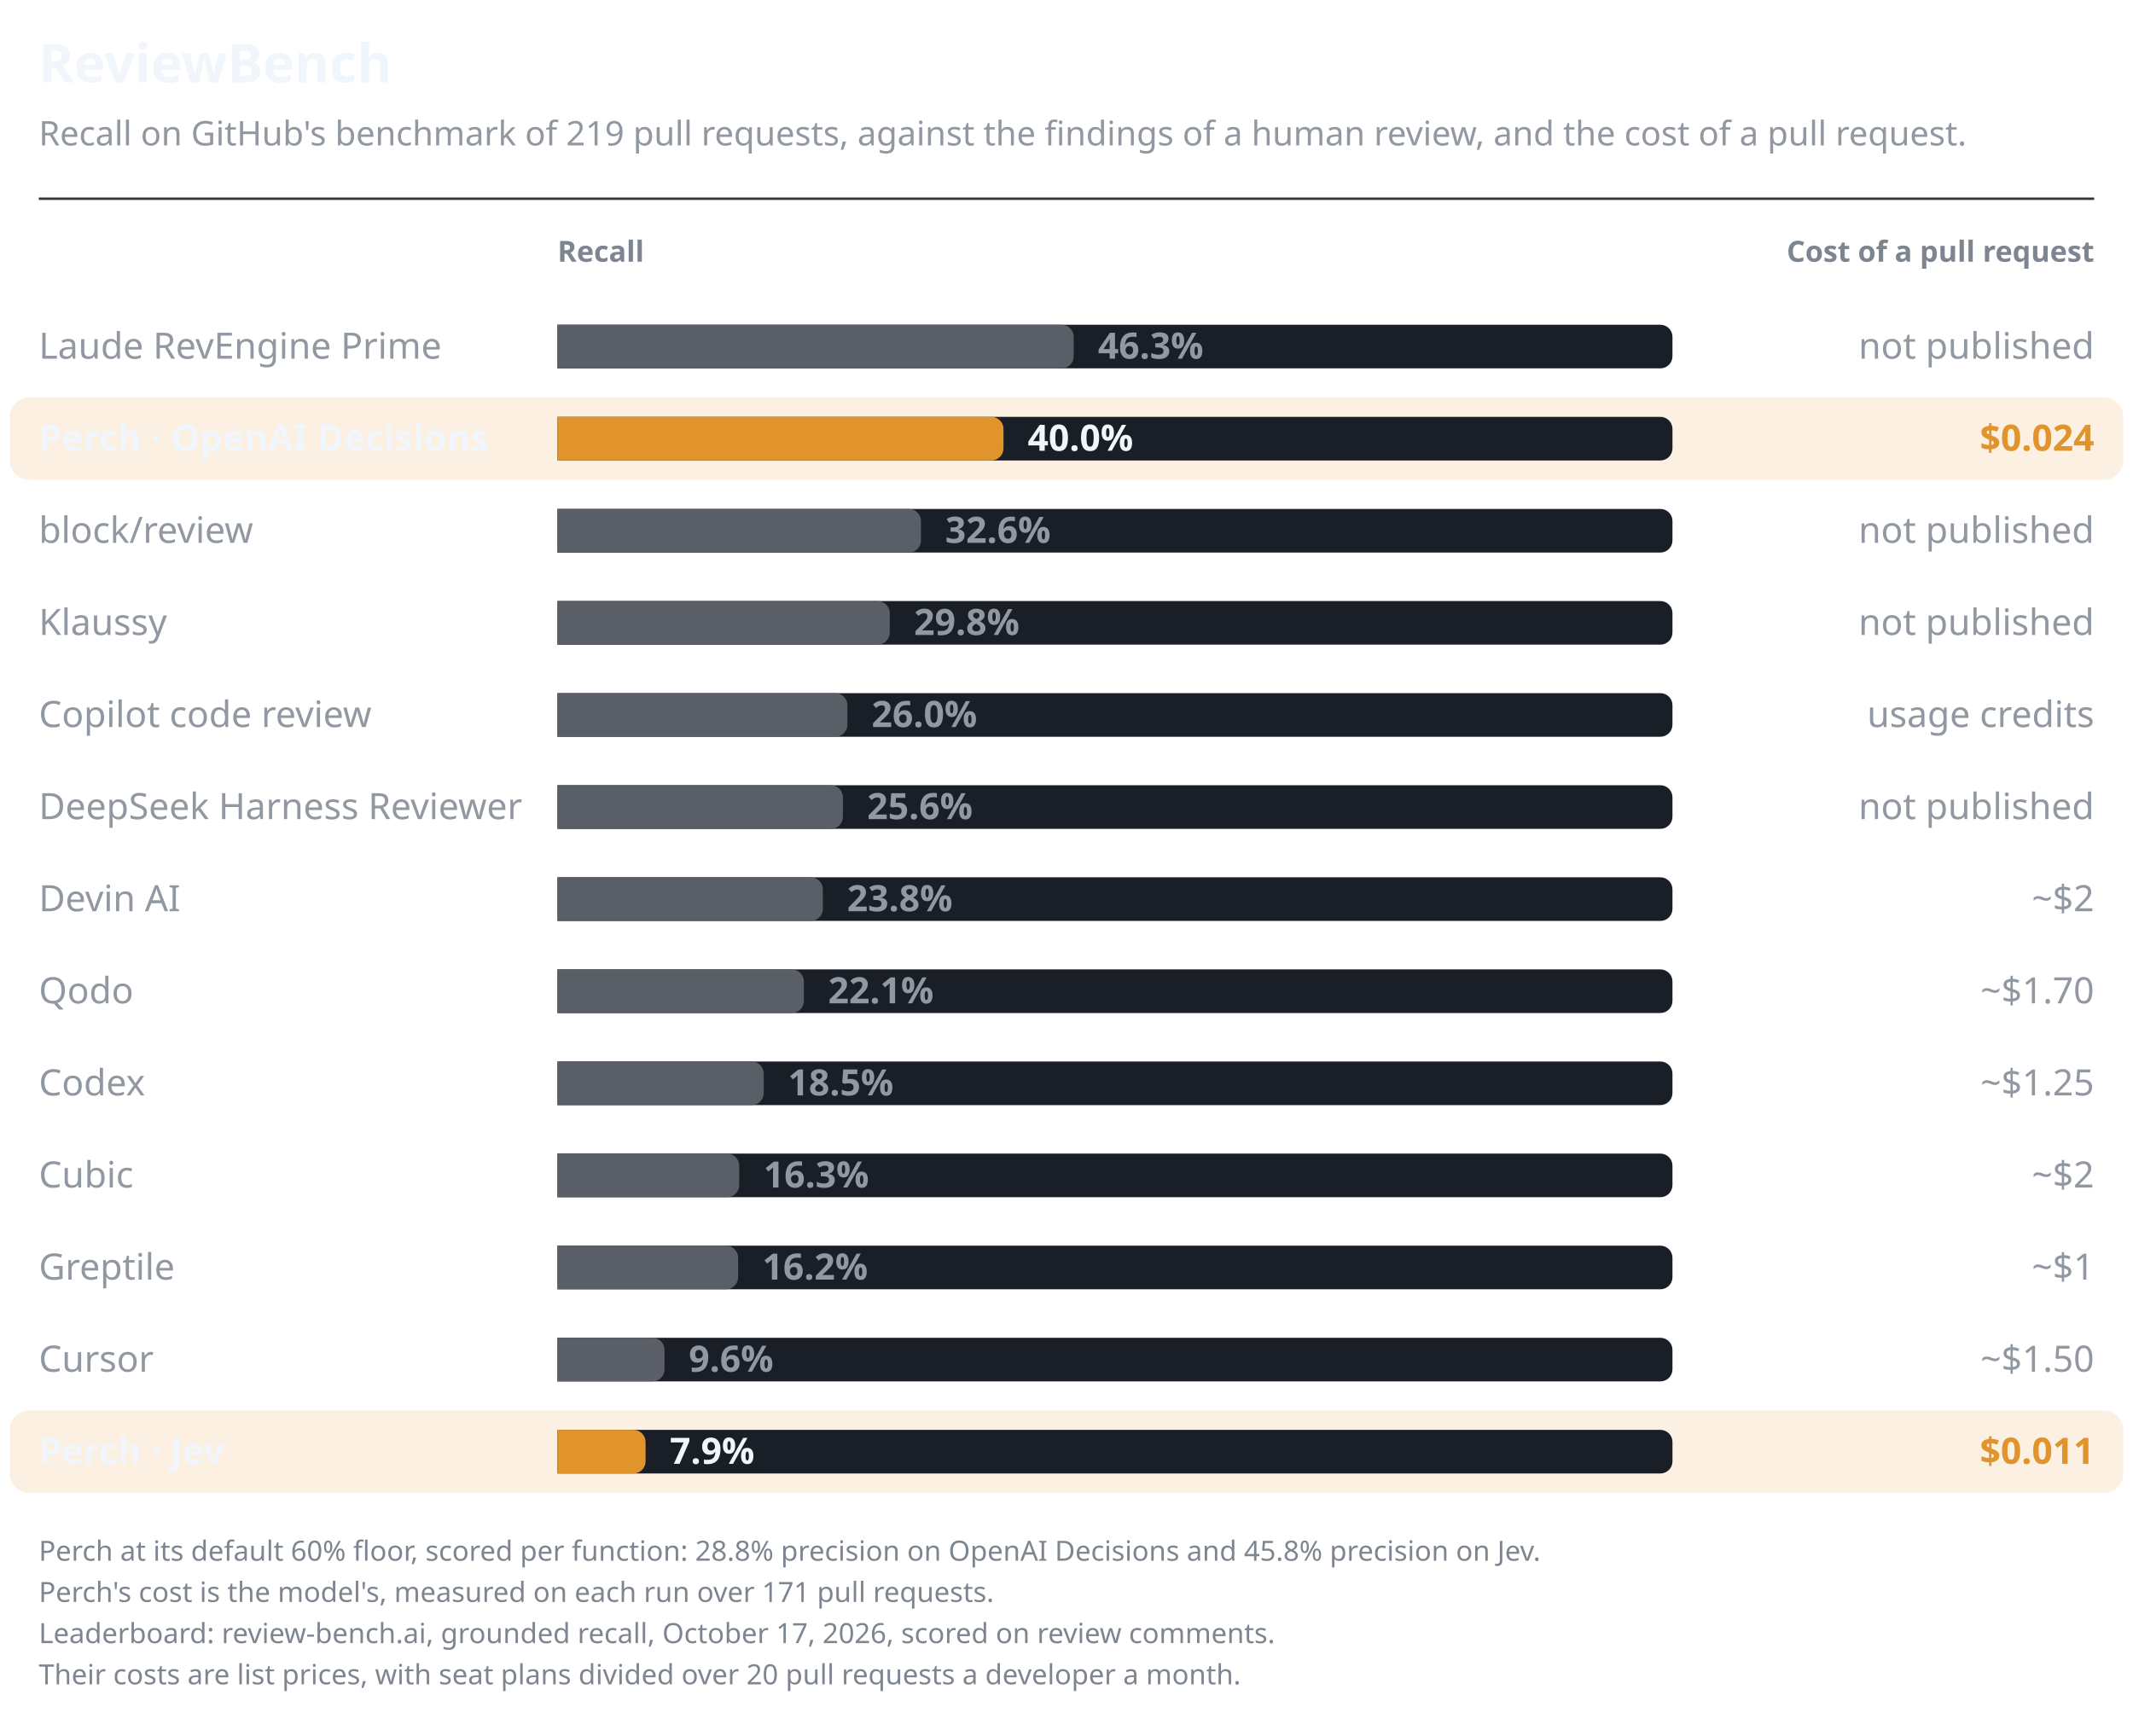
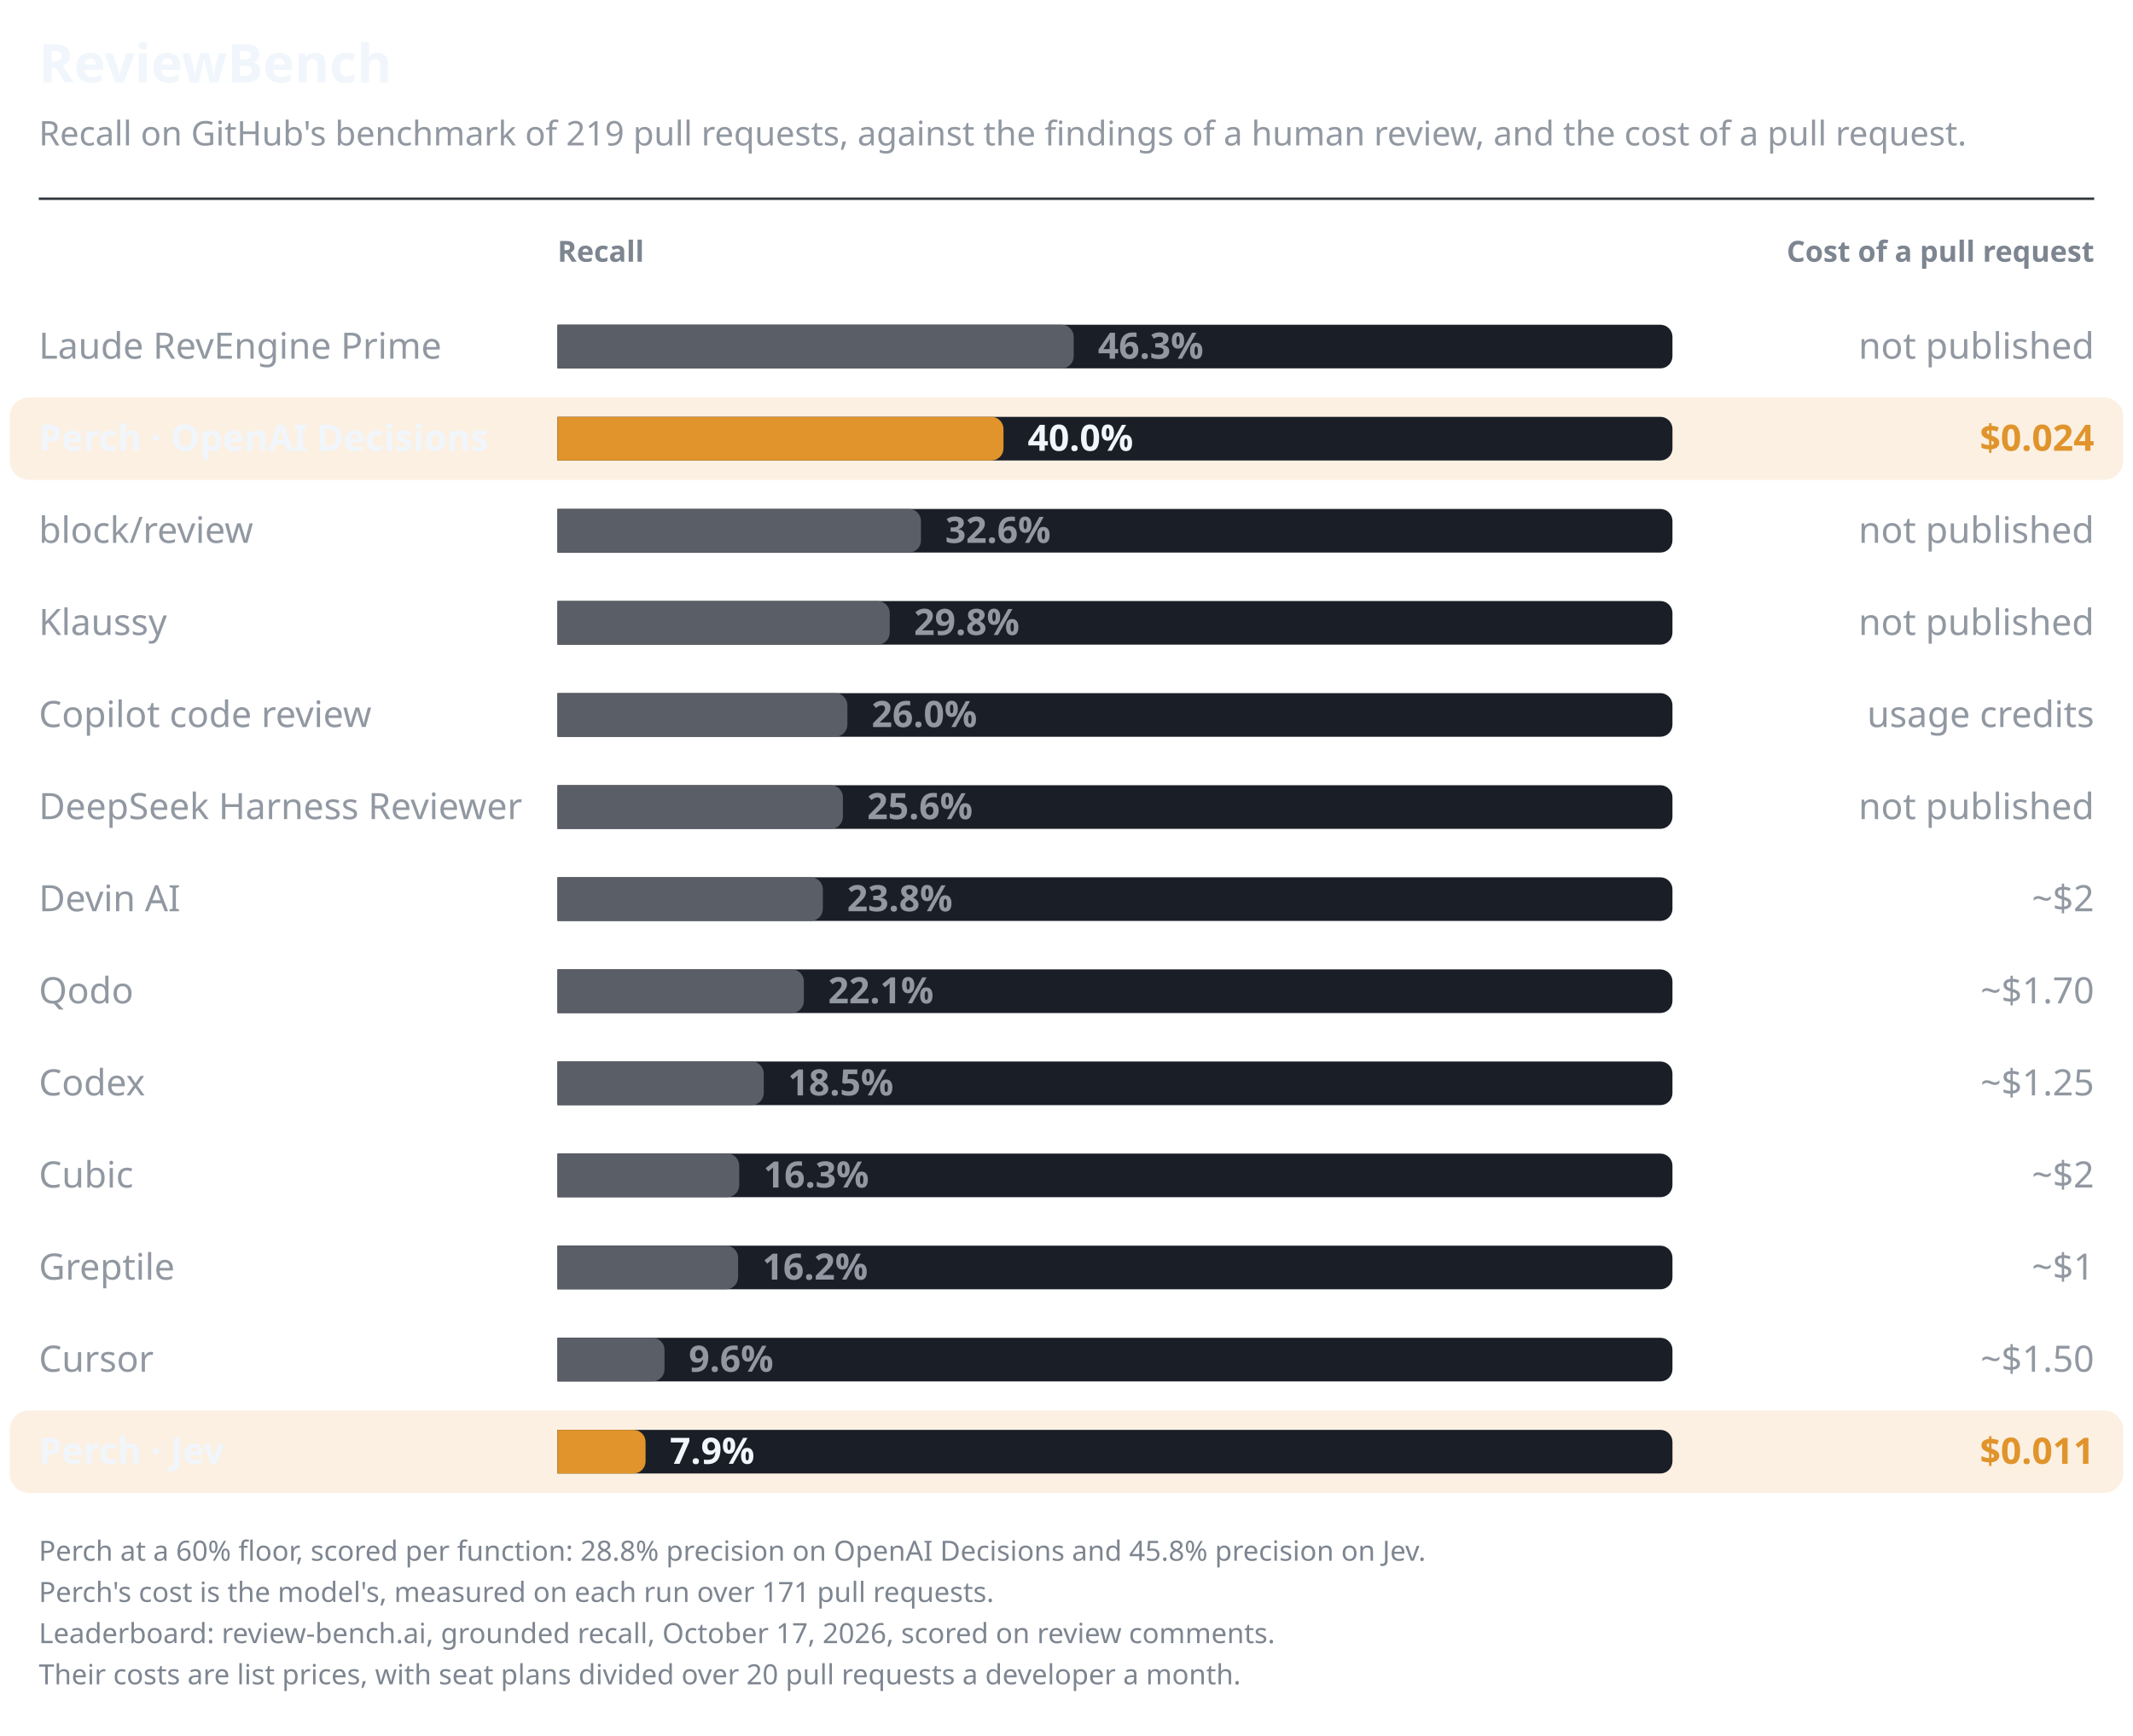
<svg xmlns="http://www.w3.org/2000/svg" width="880" height="716" viewBox="0 0 880 716" role="img" aria-labelledby="title desc">
  <style>text{font-family:-apple-system, BlinkMacSystemFont, 'Segoe UI', 'Noto Sans', Helvetica, Arial, sans-serif}.n{font-variant-numeric:tabular-nums}</style>
  <text x="16" y="34" font-size="22" font-weight="700" fill="#f0f6fc">ReviewBench</text>
  <text x="16" y="60" font-size="14" fill="#9198a1">Recall on GitHub's benchmark of 219 pull requests, against the findings of a human review, and the cost of a pull request.</text>
  <line x1="16" y1="82" x2="864" y2="82" stroke="#30363d" stroke-width="1" />
  <text x="230" y="108" font-size="12" font-weight="600" fill="#7d8590">Recall</text>
  <text x="864" y="108" font-size="12" font-weight="600" text-anchor="end" fill="#7d8590">Cost of a pull request</text>
  <text x="16" y="148" font-size="15" fill="#9198a1">Laude RevEngine Prime</text>
  <path d="M230,134h455a5,5 0 0 1 5,5v8a5,5 0 0 1 -5,5h-455z" fill="#1a1f27" />
  <path d="M230,134h207.98a5,5 0 0 1 5,5v8a5,5 0 0 1 -5,5h-207.98z" fill="#5a5e66" />
  <text class="n" x="452.98" y="148" font-size="15" font-weight="600" fill="#9198a1">46.3%</text>
  <text class="n" x="864" y="148" font-size="15" text-anchor="end" font-weight="400" fill="#9198a1">not published</text>
  <rect x="4" y="164" width="872" height="34" rx="8" fill="#e0942b" fill-opacity="0.14" />
  <text x="16" y="186" font-size="15" font-weight="700" fill="#f0f6fc">Perch · OpenAI Decisions</text>
  <path d="M230,172h455a5,5 0 0 1 5,5v8a5,5 0 0 1 -5,5h-455z" fill="#1a1f27" />
  <path d="M230,172h179a5,5 0 0 1 5,5v8a5,5 0 0 1 -5,5h-179z" fill="#e0942b" />
  <text class="n" x="424" y="186" font-size="15" font-weight="700" fill="#f0f6fc">40.0%</text>
  <text class="n" x="864" y="186" font-size="15" text-anchor="end" font-weight="700" fill="#e0942b">$0.024</text>
  <text x="16" y="224" font-size="15" fill="#9198a1">block/review</text>
  <path d="M230,210h455a5,5 0 0 1 5,5v8a5,5 0 0 1 -5,5h-455z" fill="#1a1f27" />
  <path d="M230,210h144.96a5,5 0 0 1 5,5v8a5,5 0 0 1 -5,5h-144.96z" fill="#5a5e66" />
  <text class="n" x="389.96" y="224" font-size="15" font-weight="600" fill="#9198a1">32.6%</text>
  <text class="n" x="864" y="224" font-size="15" text-anchor="end" font-weight="400" fill="#9198a1">not published</text>
  <text x="16" y="262" font-size="15" fill="#9198a1">Klaussy</text>
  <path d="M230,248h455a5,5 0 0 1 5,5v8a5,5 0 0 1 -5,5h-455z" fill="#1a1f27" />
  <path d="M230,248h132.08a5,5 0 0 1 5,5v8a5,5 0 0 1 -5,5h-132.08z" fill="#5a5e66" />
  <text class="n" x="377.08" y="262" font-size="15" font-weight="600" fill="#9198a1">29.8%</text>
  <text class="n" x="864" y="262" font-size="15" text-anchor="end" font-weight="400" fill="#9198a1">not published</text>
  <text x="16" y="300" font-size="15" fill="#9198a1">Copilot code review</text>
  <path d="M230,286h455a5,5 0 0 1 5,5v8a5,5 0 0 1 -5,5h-455z" fill="#1a1f27" />
  <path d="M230,286h114.6a5,5 0 0 1 5,5v8a5,5 0 0 1 -5,5h-114.6z" fill="#5a5e66" />
  <text class="n" x="359.6" y="300" font-size="15" font-weight="600" fill="#9198a1">26.0%</text>
  <text class="n" x="864" y="300" font-size="15" text-anchor="end" font-weight="400" fill="#9198a1">usage credits</text>
  <text x="16" y="338" font-size="15" fill="#9198a1">DeepSeek Harness Reviewer</text>
  <path d="M230,324h455a5,5 0 0 1 5,5v8a5,5 0 0 1 -5,5h-455z" fill="#1a1f27" />
  <path d="M230,324h112.76a5,5 0 0 1 5,5v8a5,5 0 0 1 -5,5h-112.76z" fill="#5a5e66" />
  <text class="n" x="357.76" y="338" font-size="15" font-weight="600" fill="#9198a1">25.6%</text>
  <text class="n" x="864" y="338" font-size="15" text-anchor="end" font-weight="400" fill="#9198a1">not published</text>
  <text x="16" y="376" font-size="15" fill="#9198a1">Devin AI</text>
  <path d="M230,362h455a5,5 0 0 1 5,5v8a5,5 0 0 1 -5,5h-455z" fill="#1a1f27" />
  <path d="M230,362h104.48a5,5 0 0 1 5,5v8a5,5 0 0 1 -5,5h-104.48z" fill="#5a5e66" />
  <text class="n" x="349.48" y="376" font-size="15" font-weight="600" fill="#9198a1">23.8%</text>
  <text class="n" x="864" y="376" font-size="15" text-anchor="end" font-weight="400" fill="#9198a1">~$2</text>
  <text x="16" y="414" font-size="15" fill="#9198a1">Qodo</text>
  <path d="M230,400h455a5,5 0 0 1 5,5v8a5,5 0 0 1 -5,5h-455z" fill="#1a1f27" />
  <path d="M230,400h96.66a5,5 0 0 1 5,5v8a5,5 0 0 1 -5,5h-96.66z" fill="#5a5e66" />
  <text class="n" x="341.66" y="414" font-size="15" font-weight="600" fill="#9198a1">22.1%</text>
  <text class="n" x="864" y="414" font-size="15" text-anchor="end" font-weight="400" fill="#9198a1">~$1.70</text>
  <text x="16" y="452" font-size="15" fill="#9198a1">Codex</text>
  <path d="M230,438h455a5,5 0 0 1 5,5v8a5,5 0 0 1 -5,5h-455z" fill="#1a1f27" />
  <path d="M230,438h80.1a5,5 0 0 1 5,5v8a5,5 0 0 1 -5,5h-80.1z" fill="#5a5e66" />
  <text class="n" x="325.1" y="452" font-size="15" font-weight="600" fill="#9198a1">18.5%</text>
  <text class="n" x="864" y="452" font-size="15" text-anchor="end" font-weight="400" fill="#9198a1">~$1.25</text>
  <text x="16" y="490" font-size="15" fill="#9198a1">Cubic</text>
  <path d="M230,476h455a5,5 0 0 1 5,5v8a5,5 0 0 1 -5,5h-455z" fill="#1a1f27" />
  <path d="M230,476h69.98a5,5 0 0 1 5,5v8a5,5 0 0 1 -5,5h-69.98z" fill="#5a5e66" />
  <text class="n" x="314.98" y="490" font-size="15" font-weight="600" fill="#9198a1">16.3%</text>
  <text class="n" x="864" y="490" font-size="15" text-anchor="end" font-weight="400" fill="#9198a1">~$2</text>
  <text x="16" y="528" font-size="15" fill="#9198a1">Greptile</text>
  <path d="M230,514h455a5,5 0 0 1 5,5v8a5,5 0 0 1 -5,5h-455z" fill="#1a1f27" />
  <path d="M230,514h69.52a5,5 0 0 1 5,5v8a5,5 0 0 1 -5,5h-69.52z" fill="#5a5e66" />
  <text class="n" x="314.52" y="528" font-size="15" font-weight="600" fill="#9198a1">16.2%</text>
  <text class="n" x="864" y="528" font-size="15" text-anchor="end" font-weight="400" fill="#9198a1">~$1</text>
  <text x="16" y="566" font-size="15" fill="#9198a1">Cursor</text>
  <path d="M230,552h455a5,5 0 0 1 5,5v8a5,5 0 0 1 -5,5h-455z" fill="#1a1f27" />
  <path d="M230,552h39.16a5,5 0 0 1 5,5v8a5,5 0 0 1 -5,5h-39.16z" fill="#5a5e66" />
  <text class="n" x="284.16" y="566" font-size="15" font-weight="600" fill="#9198a1">9.6%</text>
  <text class="n" x="864" y="566" font-size="15" text-anchor="end" font-weight="400" fill="#9198a1">~$1.50</text>
  <rect x="4" y="582" width="872" height="34" rx="8" fill="#e0942b" fill-opacity="0.14" />
  <text x="16" y="604" font-size="15" font-weight="700" fill="#f0f6fc">Perch · Jev</text>
  <path d="M230,590h455a5,5 0 0 1 5,5v8a5,5 0 0 1 -5,5h-455z" fill="#1a1f27" />
  <path d="M230,590h31.34a5,5 0 0 1 5,5v8a5,5 0 0 1 -5,5h-31.34z" fill="#e0942b" />
  <text class="n" x="276.34" y="604" font-size="15" font-weight="700" fill="#f0f6fc">7.9%</text>
  <text class="n" x="864" y="604" font-size="15" text-anchor="end" font-weight="700" fill="#e0942b">$0.011</text>
-   <text x="16" y="644" font-size="11.5" fill="#7d8590">Perch at its default 60% floor, scored per function: 28.8% precision on OpenAI Decisions and 45.8% precision on Jev.</text>
+   <text x="16" y="644" font-size="11.5" fill="#7d8590">Perch at a 60% floor, scored per function: 28.8% precision on OpenAI Decisions and 45.8% precision on Jev.</text>
  <text x="16" y="661" font-size="11.5" fill="#7d8590">Perch's cost is the model's, measured on each run over 171 pull requests.</text>
  <text x="16" y="678" font-size="11.5" fill="#7d8590">Leaderboard: review-bench.ai, grounded recall, October 17, 2026, scored on review comments.</text>
  <text x="16" y="695" font-size="11.5" fill="#7d8590">Their costs are list prices, with seat plans divided over 20 pull requests a developer a month.</text>
</svg>
